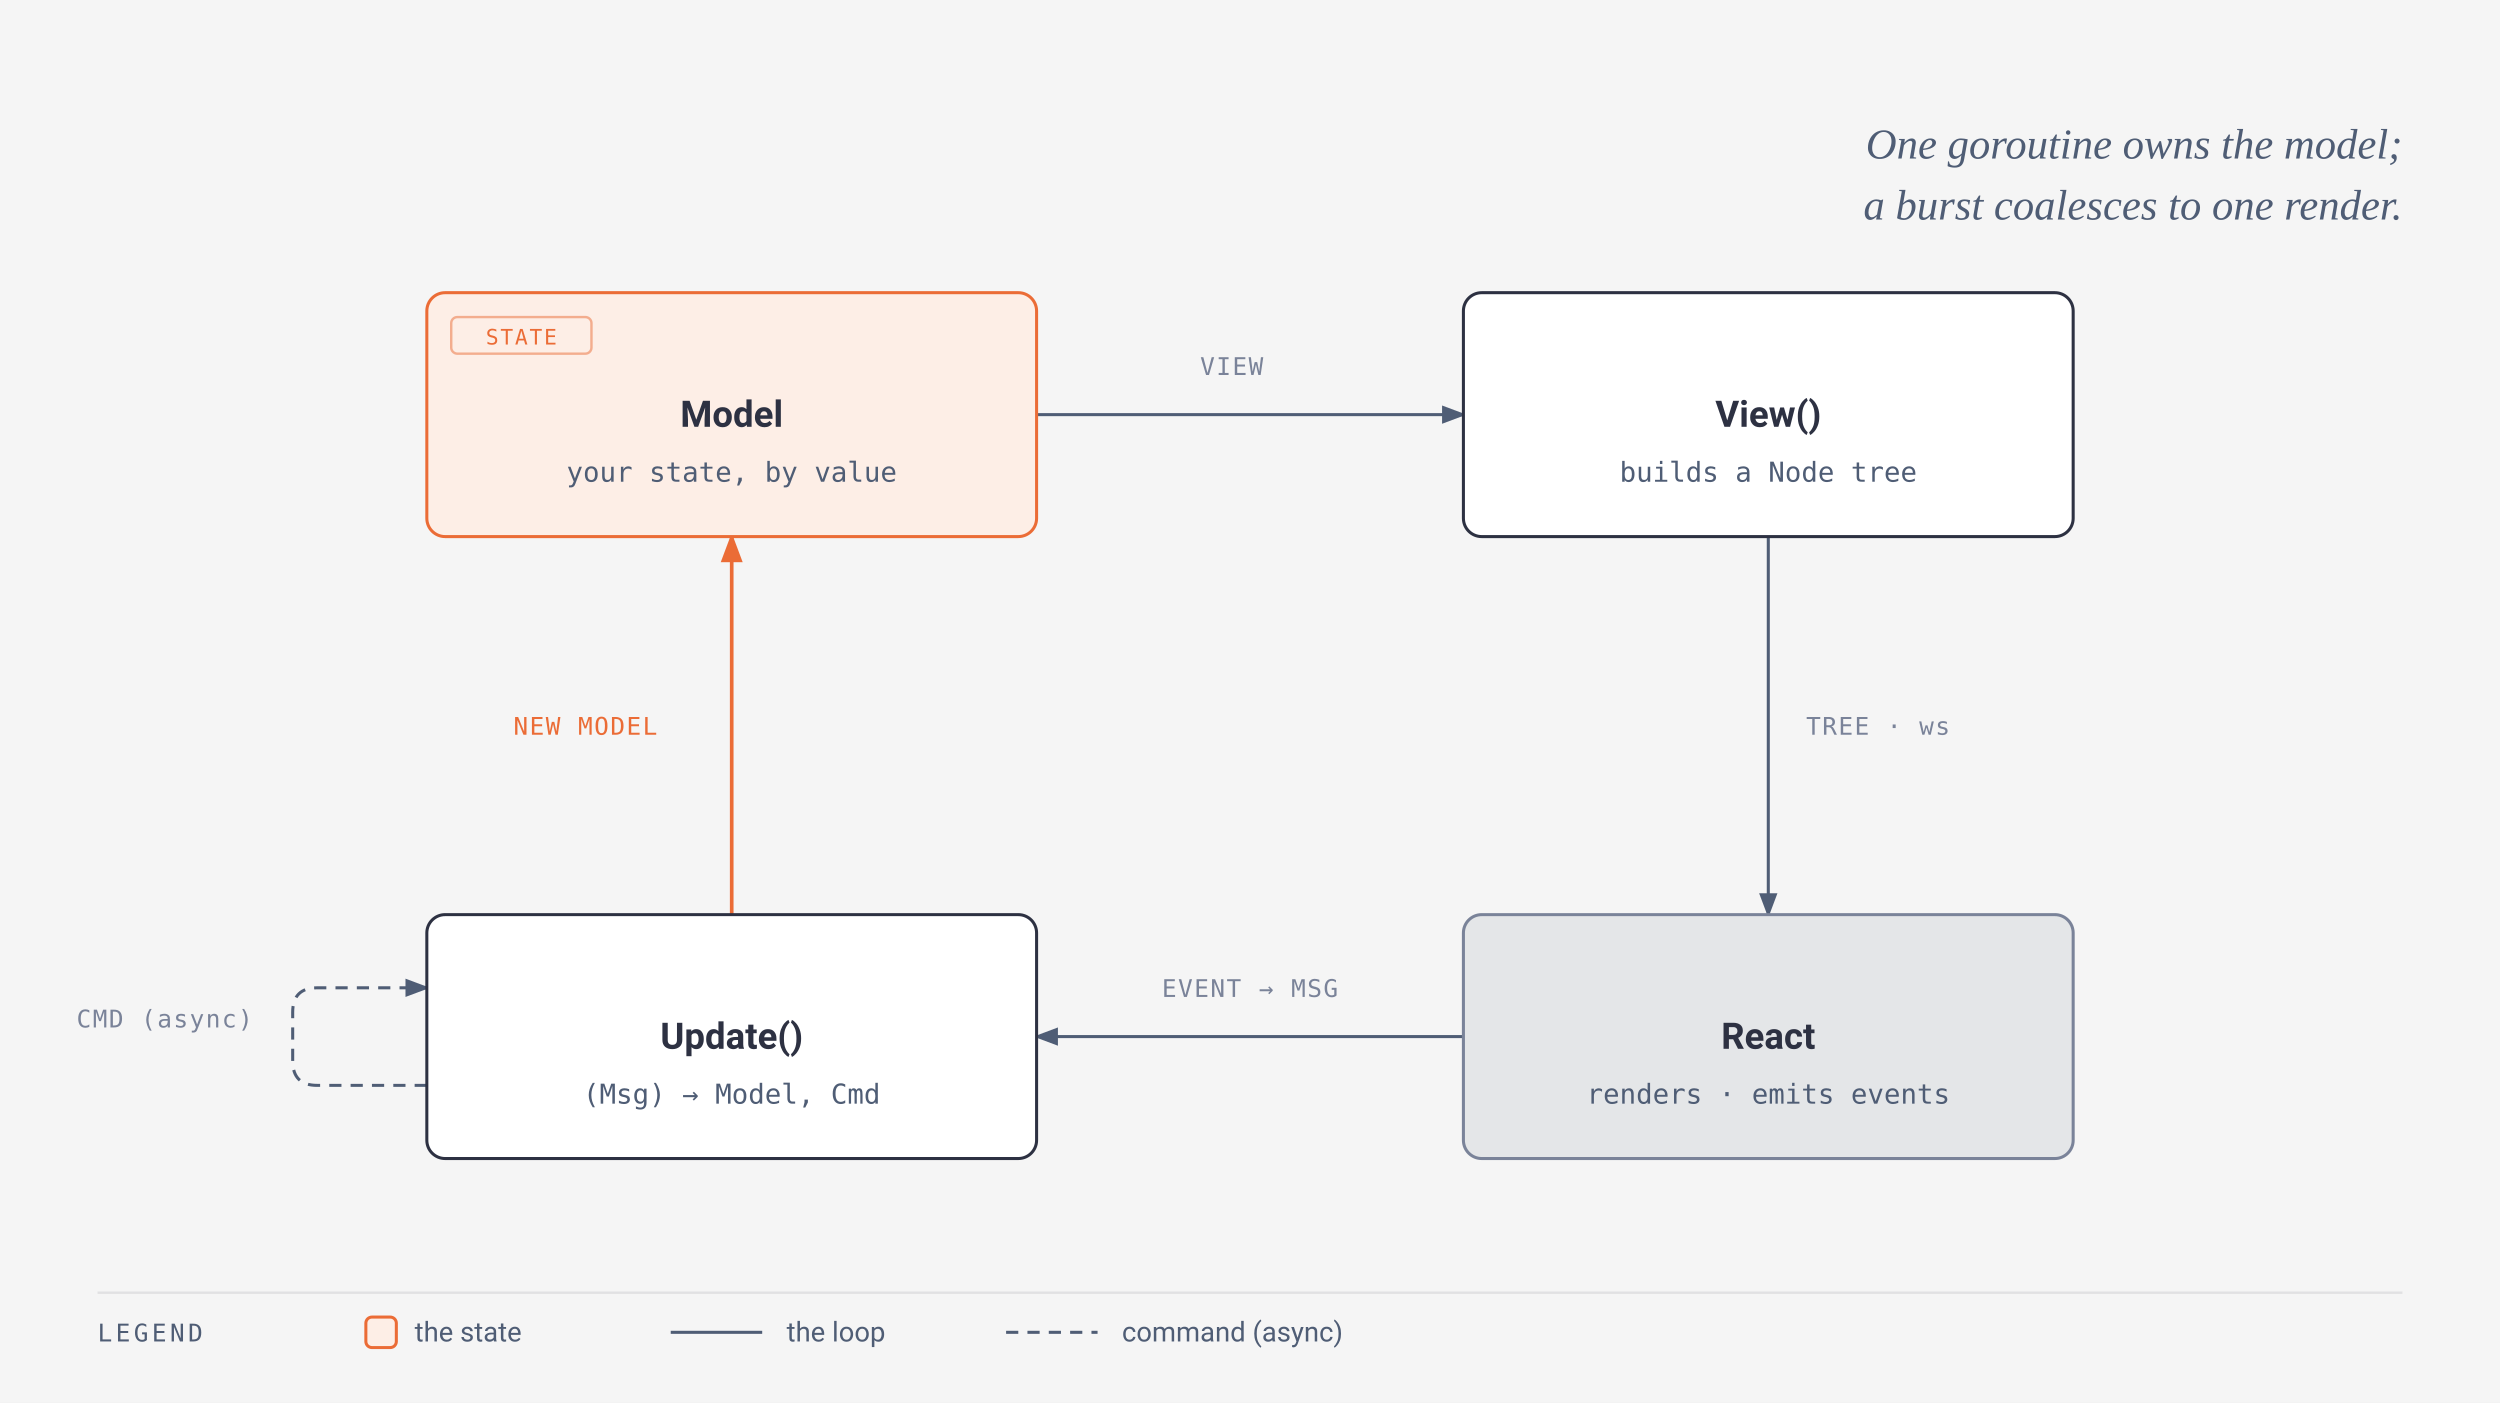
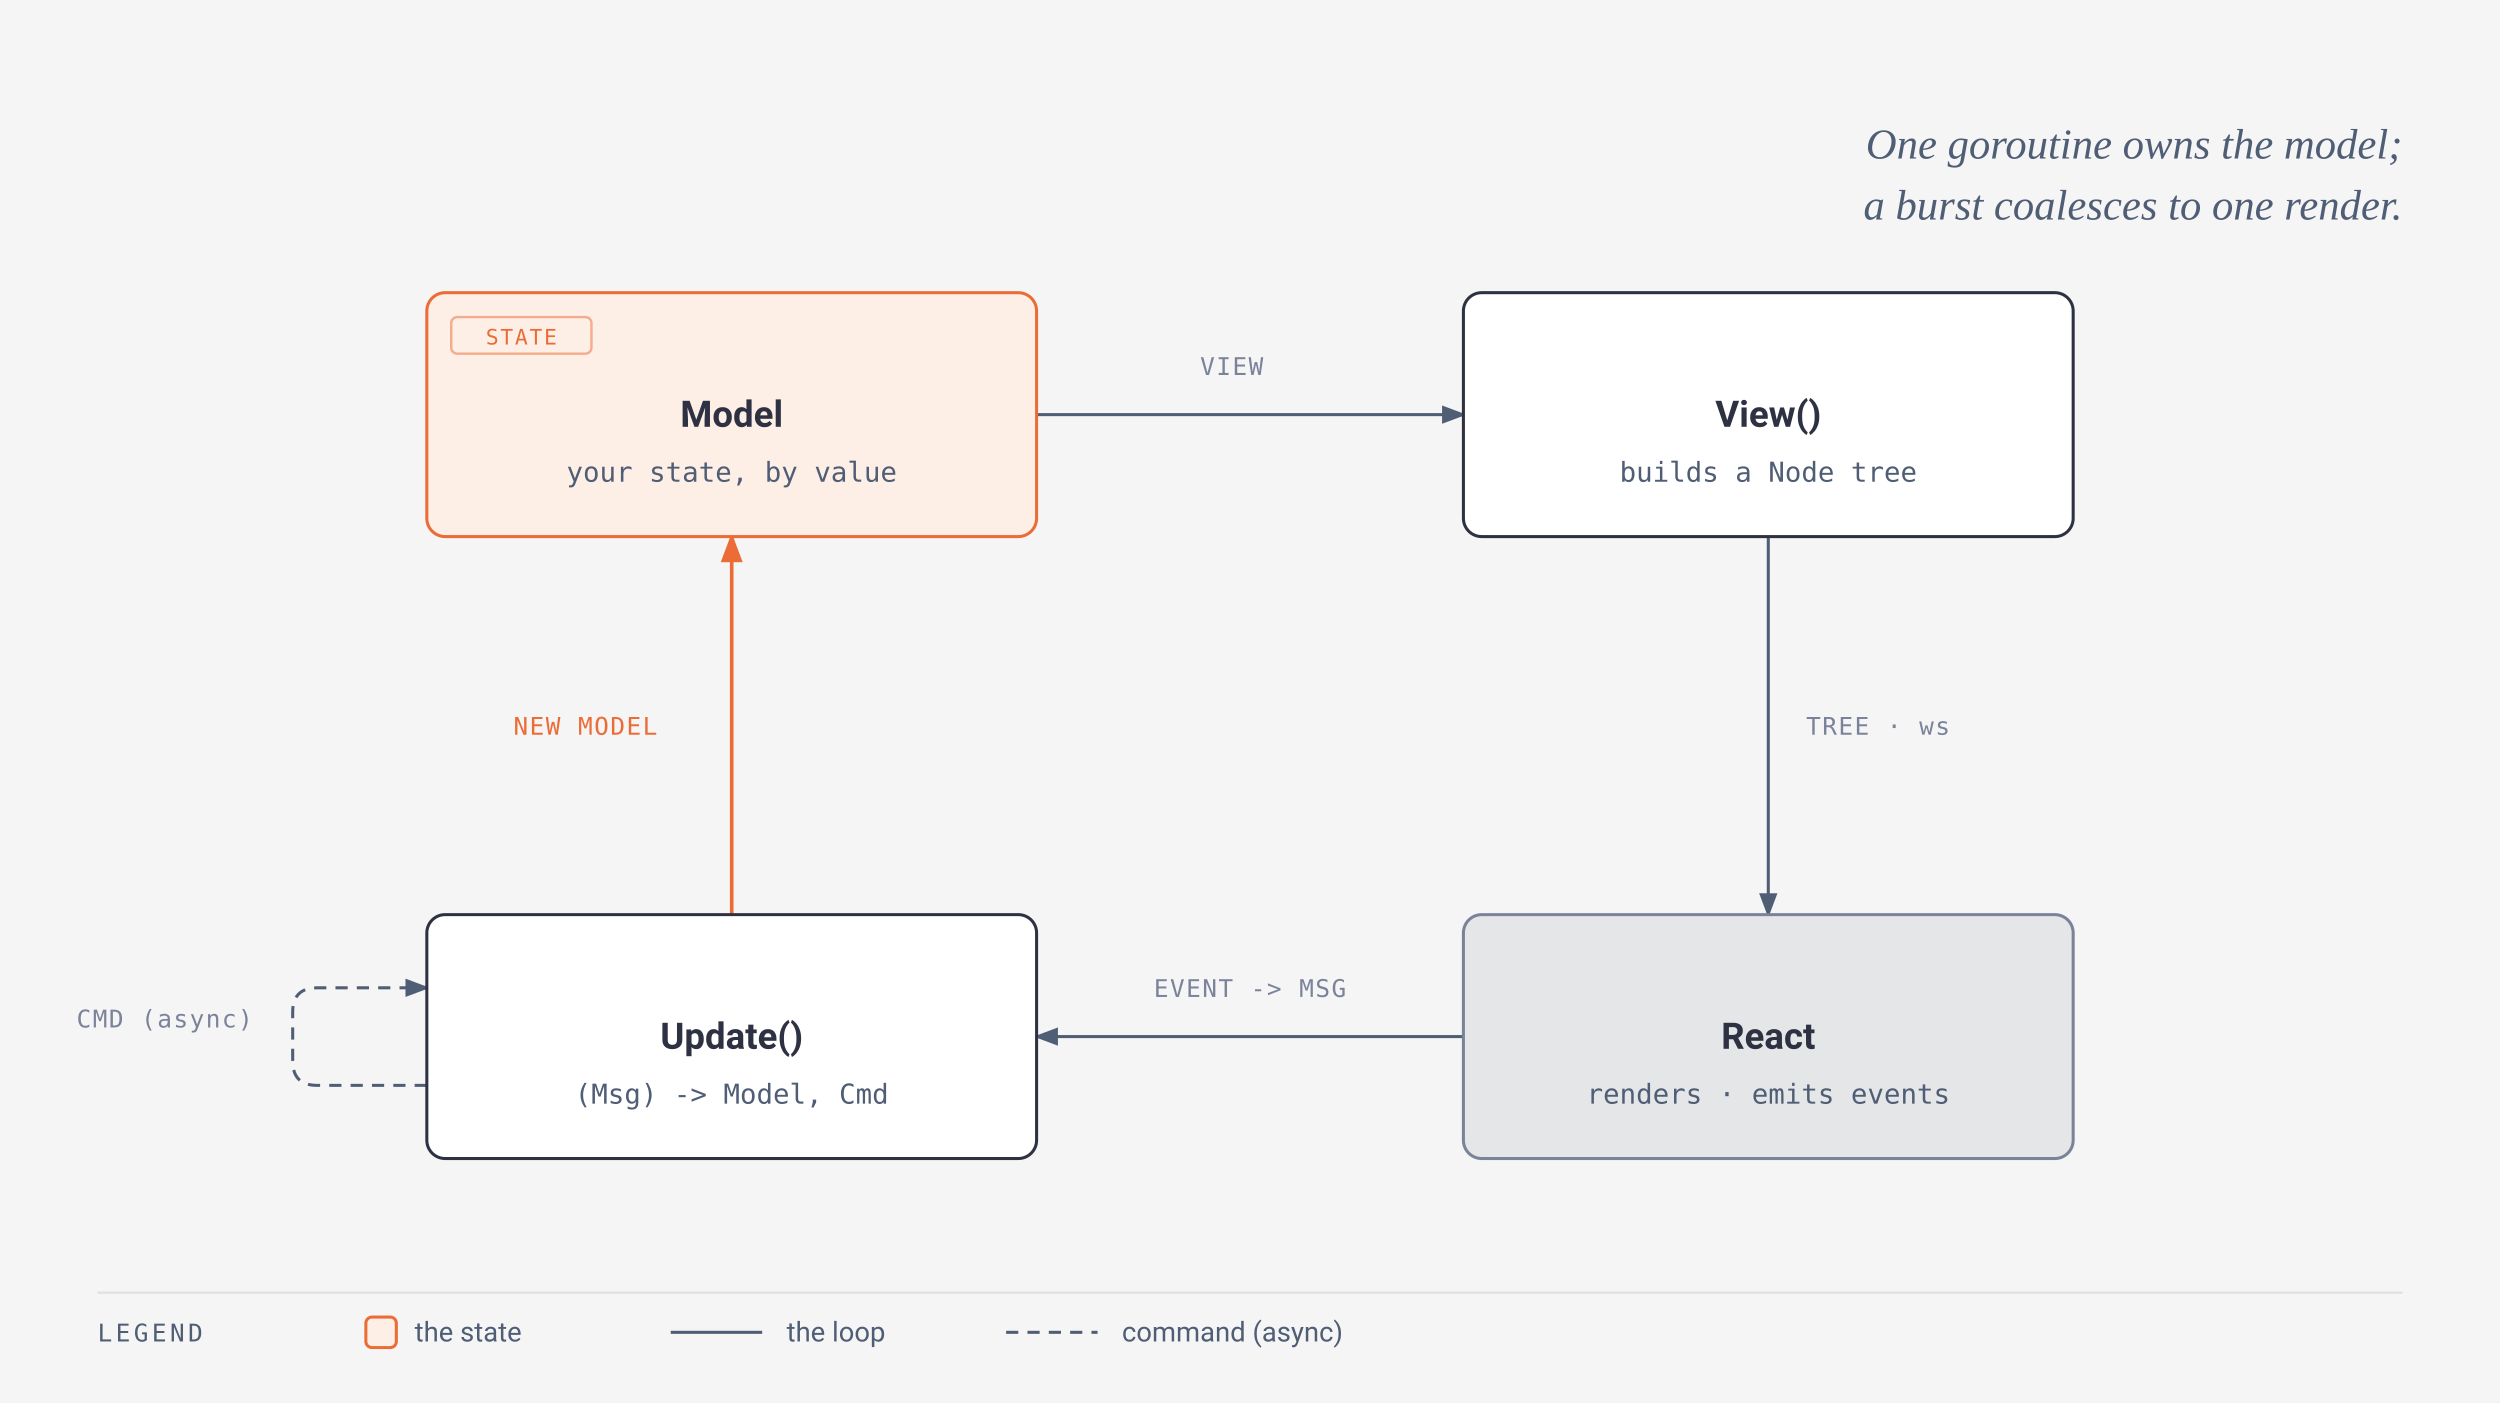
<svg xmlns="http://www.w3.org/2000/svg" viewBox="0 0 820 460" width="820" height="460" role="img" aria-labelledby="tea-title tea-desc" font-family="Geist, ui-sans-serif, system-ui, -apple-system, 'Segoe UI', Roboto, sans-serif">
  <defs>
    <marker id="tl-arrow" markerWidth="8" markerHeight="6" refX="7" refY="3" orient="auto">
      <polygon points="0 0, 8 3, 0 6" fill="#4f5d75" />
    </marker>
    <marker id="tl-arrow-accent" markerWidth="8" markerHeight="6" refX="7" refY="3" orient="auto">
      <polygon points="0 0, 8 3, 0 6" fill="#eb6c36" />
    </marker>
  </defs>
  <rect width="100%" height="100%" fill="#f5f5f5" />
  <path d="M 340 136 H 480" fill="none" stroke="#4f5d75" stroke-width="1" marker-end="url(#tl-arrow)" />
  <path d="M 580 176 V 300" fill="none" stroke="#4f5d75" stroke-width="1" marker-end="url(#tl-arrow)" />
  <path d="M 480 340 H 340" fill="none" stroke="#4f5d75" stroke-width="1" marker-end="url(#tl-arrow)" />
  <path d="M 240 300 V 176" fill="none" stroke="#eb6c36" stroke-width="1.2" marker-end="url(#tl-arrow-accent)" />
  <path d="M 140 356 H 104 q-8 0 -8 -8 V 332 q0 -8 8 -8 H 140" fill="none" stroke="#4f5d75" stroke-width="1" stroke-dasharray="4,3" marker-end="url(#tl-arrow)" />
  <rect x="386" y="114" width="36" height="12" rx="2" fill="#f5f5f5" />
  <text x="404" y="123" fill="#7a8399" font-size="8" font-family="ui-monospace, SFMono-Regular, Menlo, monospace" text-anchor="middle" letter-spacing="0.06em">VIEW</text>
  <rect x="588" y="232" width="56" height="12" rx="2" fill="#f5f5f5" />
  <text x="616" y="241" fill="#7a8399" font-size="8" font-family="ui-monospace, SFMono-Regular, Menlo, monospace" text-anchor="middle" letter-spacing="0.06em">TREE · ws</text>
  <rect x="368" y="318" width="84" height="12" rx="2" fill="#f5f5f5" />
-   <text x="410" y="327" fill="#7a8399" font-size="8" font-family="ui-monospace, SFMono-Regular, Menlo, monospace" text-anchor="middle" letter-spacing="0.06em">EVENT → MSG</text>
+   <text x="410" y="327" fill="#7a8399" font-size="8" font-family="ui-monospace, SFMono-Regular, Menlo, monospace" text-anchor="middle" letter-spacing="0.06em">EVENT -&gt; MSG</text>
  <rect x="156" y="232" width="72" height="12" rx="2" fill="#f5f5f5" />
  <text x="192" y="241" fill="#eb6c36" font-size="8" font-family="ui-monospace, SFMono-Regular, Menlo, monospace" text-anchor="middle" letter-spacing="0.06em">NEW MODEL</text>
  <rect x="24" y="328" width="60" height="12" rx="2" fill="#f5f5f5" />
  <text x="54" y="337" fill="#7a8399" font-size="8" font-family="ui-monospace, SFMono-Regular, Menlo, monospace" text-anchor="middle" letter-spacing="0.06em">CMD (async)</text>
  <rect x="140" y="96" width="200" height="80" rx="6" fill="#f5f5f5" />
  <rect x="140" y="96" width="200" height="80" rx="6" fill="#fdeee6" stroke="#eb6c36" stroke-width="1" />
  <rect x="148" y="104" width="46" height="12" rx="2" fill="transparent" stroke="rgba(235,108,54,0.5)" stroke-width="0.8" />
  <text x="171" y="113" fill="#eb6c36" font-size="7" font-family="ui-monospace, SFMono-Regular, Menlo, monospace" text-anchor="middle" letter-spacing="0.08em">STATE</text>
  <text x="240" y="140" fill="#2d3142" font-size="12" font-weight="600" text-anchor="middle">Model</text>
  <text x="240" y="158" fill="#4f5d75" font-size="9" font-family="ui-monospace, SFMono-Regular, Menlo, monospace" text-anchor="middle">your state, by value</text>
  <rect x="480" y="96" width="200" height="80" rx="6" fill="#f5f5f5" />
  <rect x="480" y="96" width="200" height="80" rx="6" fill="#ffffff" stroke="#2d3142" stroke-width="1" />
  <text x="580" y="140" fill="#2d3142" font-size="12" font-weight="600" text-anchor="middle">View()</text>
  <text x="580" y="158" fill="#4f5d75" font-size="9" font-family="ui-monospace, SFMono-Regular, Menlo, monospace" text-anchor="middle">builds a Node tree</text>
  <rect x="480" y="300" width="200" height="80" rx="6" fill="#f5f5f5" />
  <rect x="480" y="300" width="200" height="80" rx="6" fill="rgba(79,93,117,0.1)" stroke="#7a8399" stroke-width="1" />
  <text x="580" y="344" fill="#2d3142" font-size="12" font-weight="600" text-anchor="middle">React</text>
  <text x="580" y="362" fill="#4f5d75" font-size="9" font-family="ui-monospace, SFMono-Regular, Menlo, monospace" text-anchor="middle">renders · emits events</text>
  <rect x="140" y="300" width="200" height="80" rx="6" fill="#f5f5f5" />
  <rect x="140" y="300" width="200" height="80" rx="6" fill="#ffffff" stroke="#2d3142" stroke-width="1" />
  <text x="240" y="344" fill="#2d3142" font-size="12" font-weight="600" text-anchor="middle">Update()</text>
-   <text x="240" y="362" fill="#4f5d75" font-size="9" font-family="ui-monospace, SFMono-Regular, Menlo, monospace" text-anchor="middle">(Msg) → Model, Cmd</text>
+   <text x="240" y="362" fill="#4f5d75" font-size="9" font-family="ui-monospace, SFMono-Regular, Menlo, monospace" text-anchor="middle">(Msg) -&gt; Model, Cmd</text>
  <text x="788" y="52" fill="#4f5d75" font-size="14" font-style="italic" font-family="ui-serif, Georgia, 'Times New Roman', serif" text-anchor="end">One goroutine owns the model;</text>
  <text x="788" y="72" fill="#4f5d75" font-size="14" font-style="italic" font-family="ui-serif, Georgia, 'Times New Roman', serif" text-anchor="end">a burst coalesces to one render.</text>
  <line x1="32" y1="424" x2="788" y2="424" stroke="rgba(45,49,66,0.1)" stroke-width="0.8" />
  <text x="32" y="440" fill="#4f5d75" font-size="8" font-family="ui-monospace, SFMono-Regular, Menlo, monospace" letter-spacing="0.14em">LEGEND</text>
  <rect x="120" y="432" width="10" height="10" rx="2" fill="#fdeee6" stroke="#eb6c36" stroke-width="1" />
  <text x="136" y="440" fill="#4f5d75" font-size="9">the state</text>
  <line x1="220" y1="437" x2="250" y2="437" stroke="#4f5d75" stroke-width="1" />
  <text x="258" y="440" fill="#4f5d75" font-size="9">the loop</text>
  <line x1="330" y1="437" x2="360" y2="437" stroke="#4f5d75" stroke-width="1" stroke-dasharray="4,3" />
  <text x="368" y="440" fill="#4f5d75" font-size="9">command (async)</text>
</svg>
